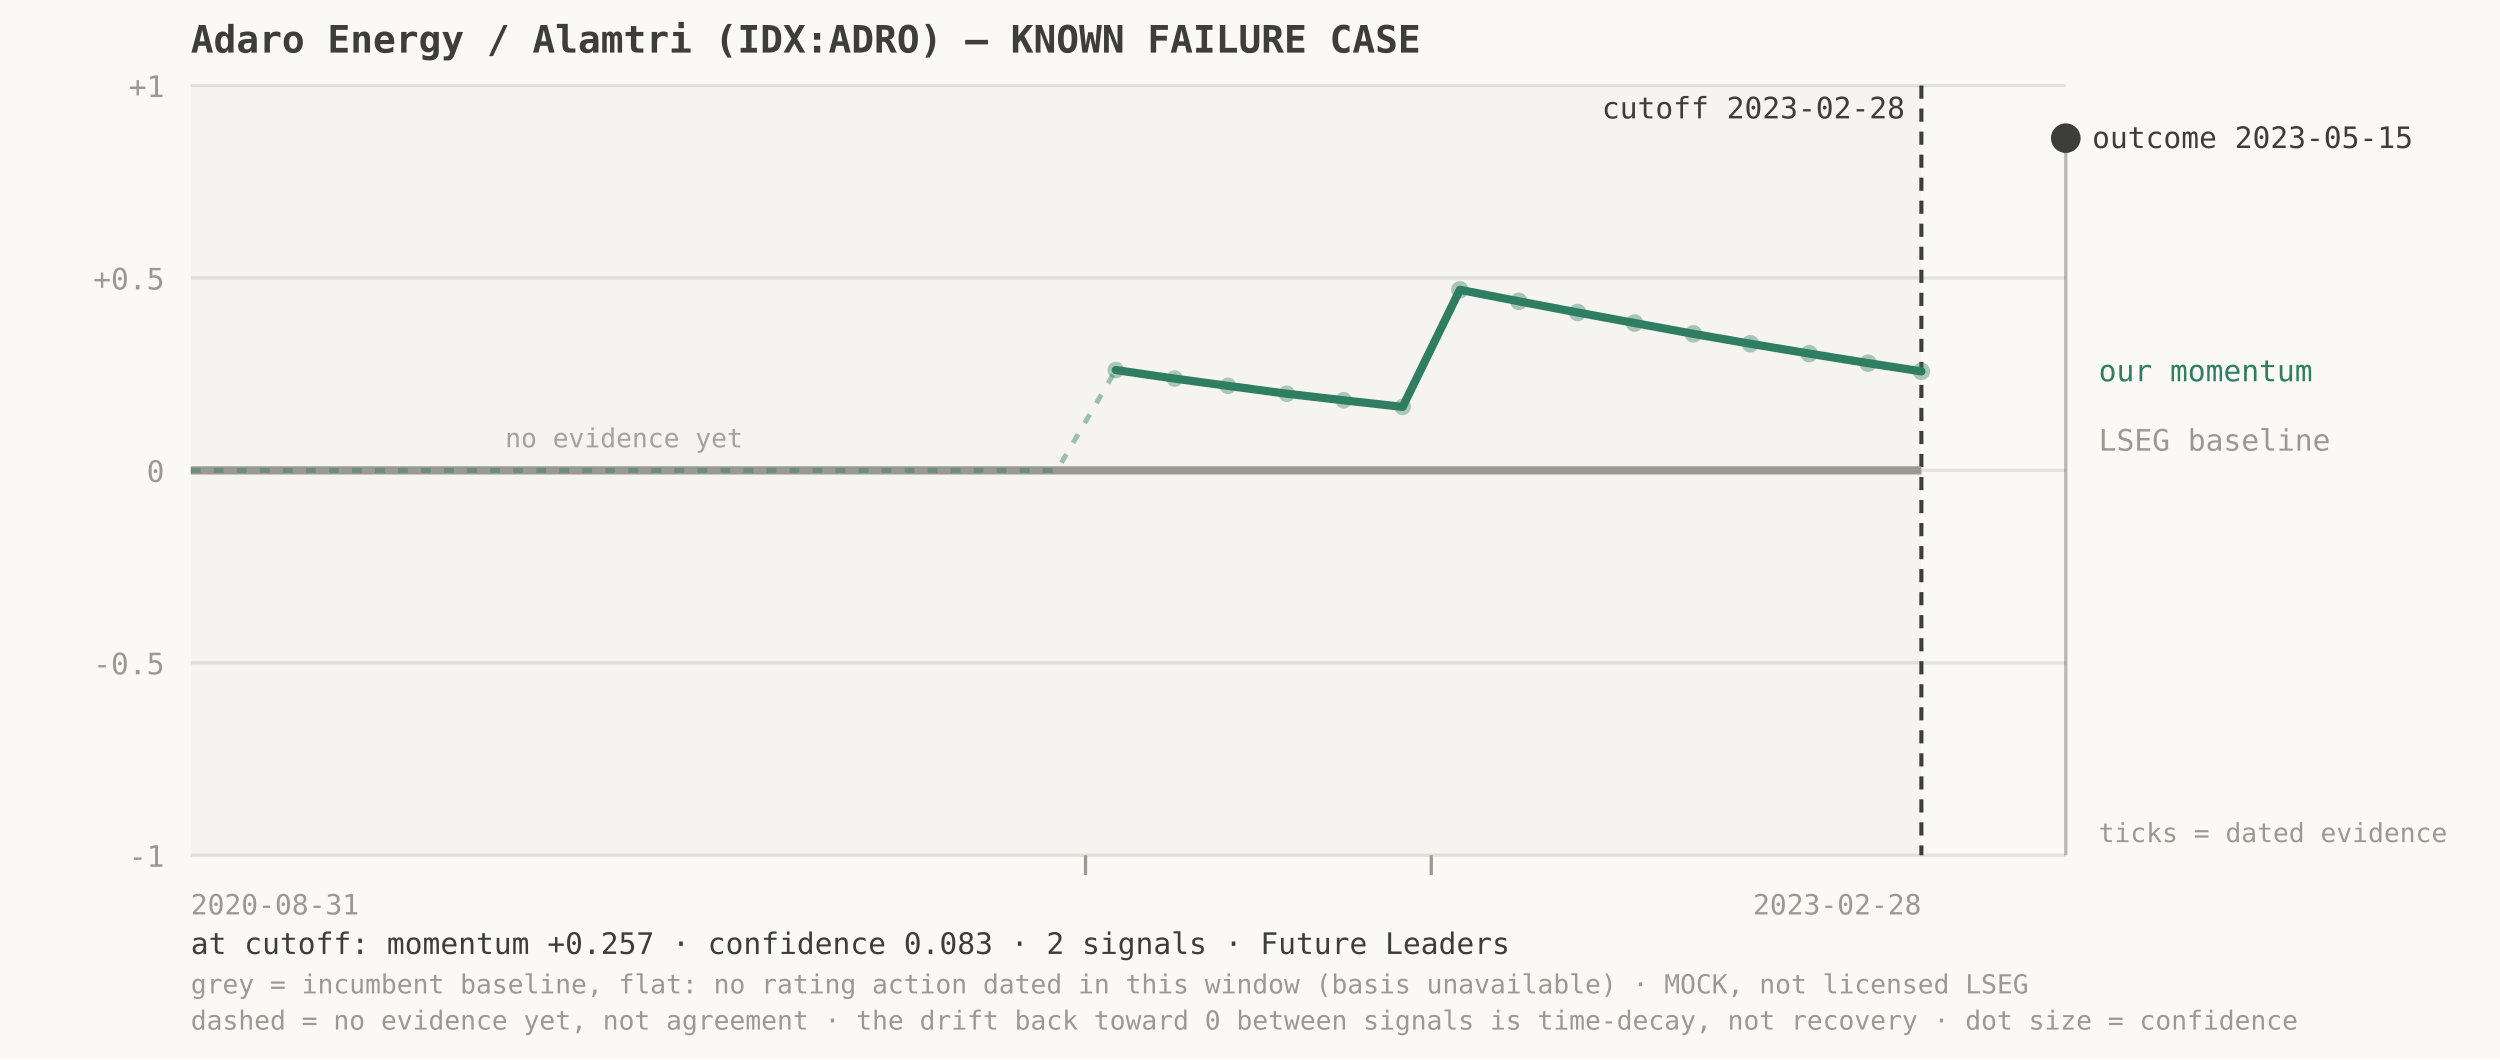
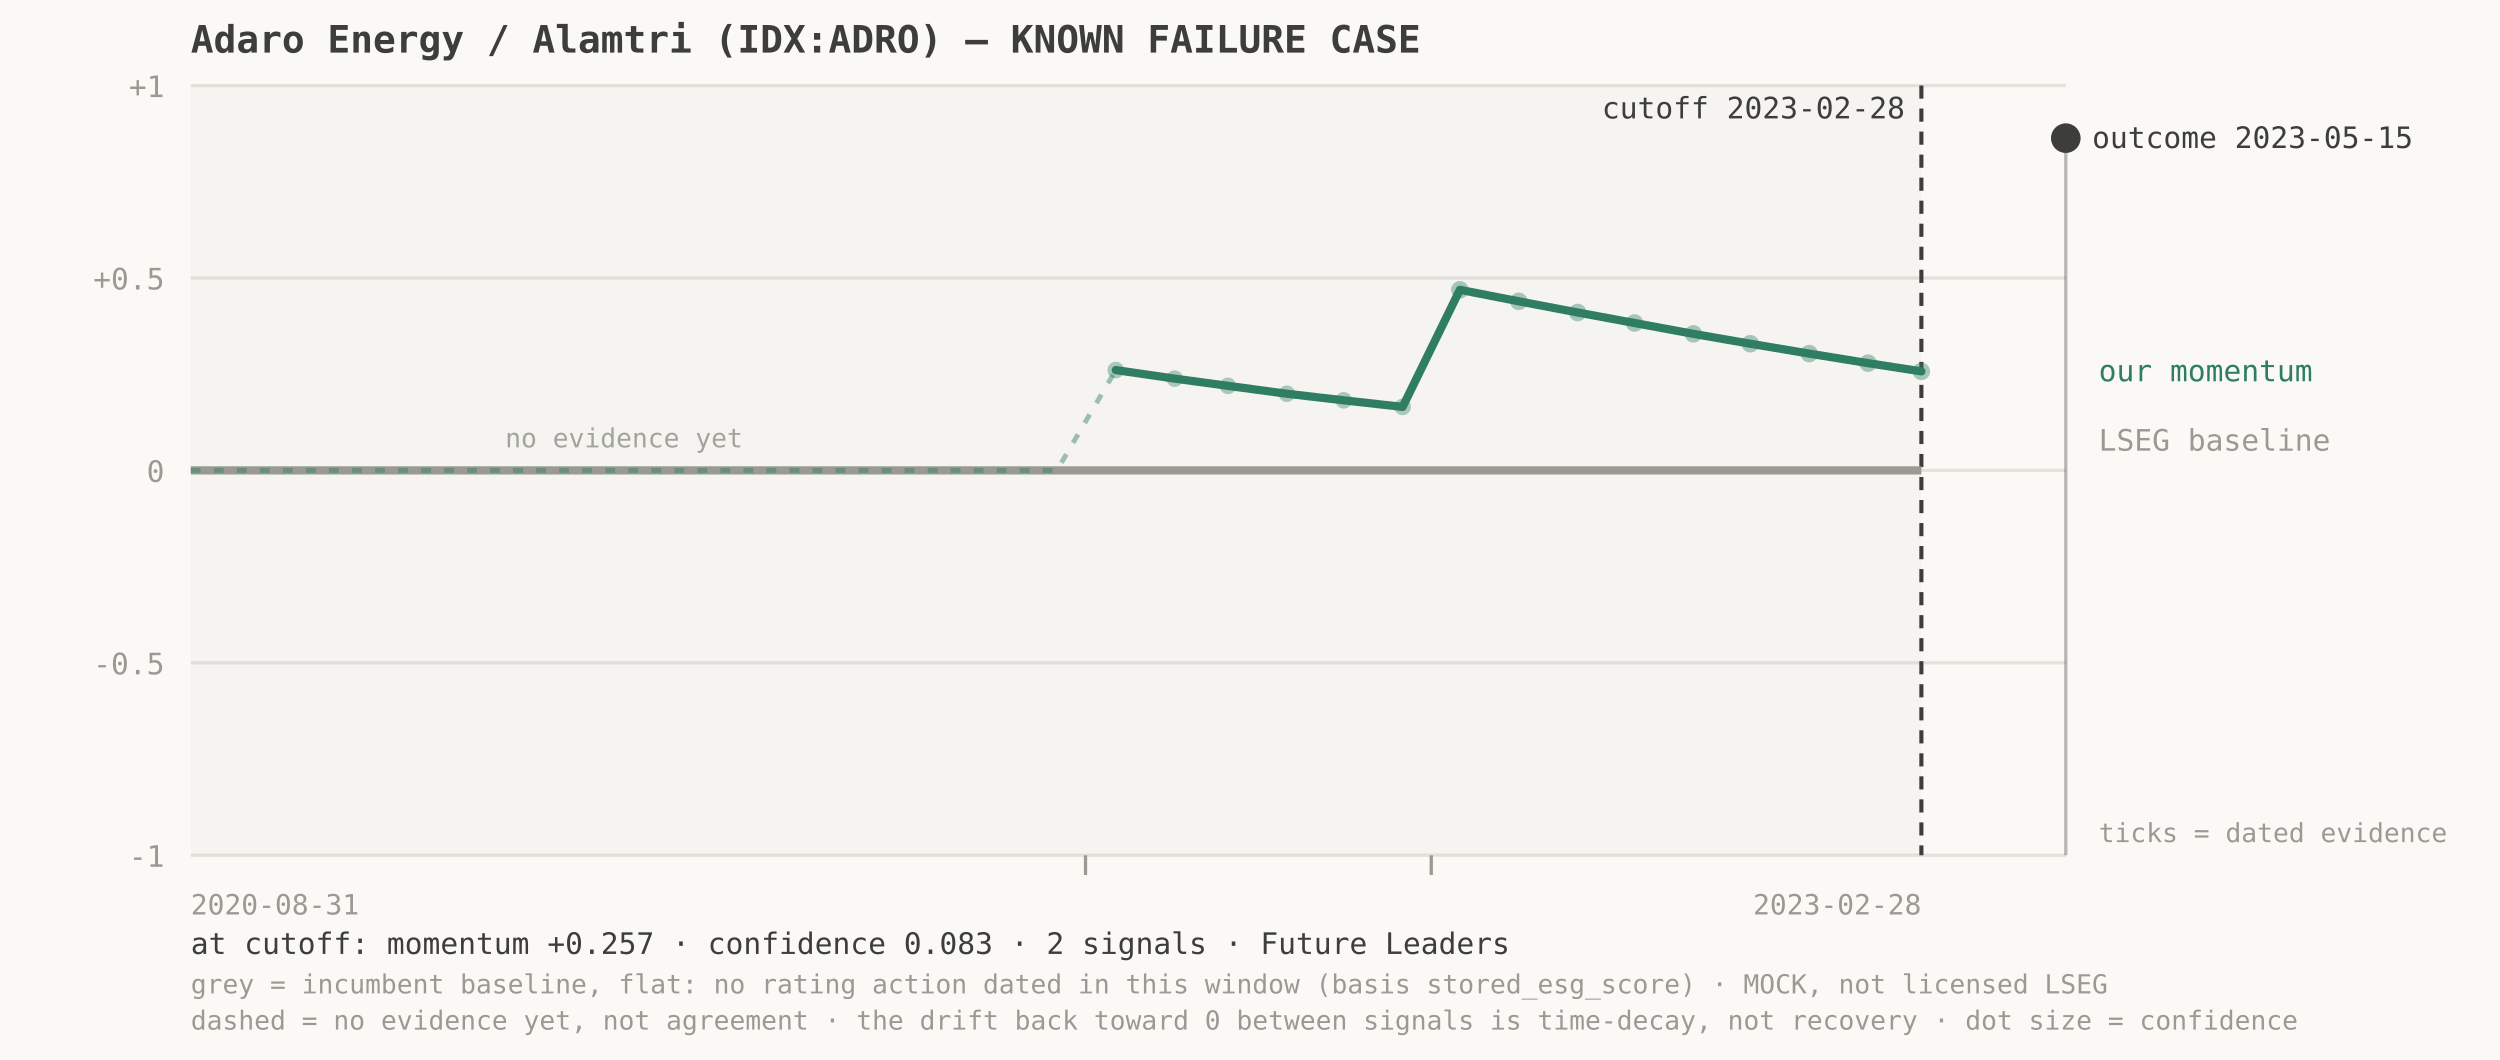
<svg xmlns="http://www.w3.org/2000/svg" viewBox="0 0 760 322" width="760" height="322" font-family="ui-monospace,SFMono-Regular,Menlo,monospace" role="img" aria-label="Adaro Energy / Alamtri momentum vs baseline">
  <rect width="760" height="322" fill="#FAF9F5" />
  <line x1="58" y1="26.0" x2="628" y2="26.0" stroke="#E4E2DC" stroke-width="1" />
  <text x="50" y="29.5" font-size="9" fill="#9A9A93" text-anchor="end">+1</text>
  <line x1="58" y1="84.5" x2="628" y2="84.5" stroke="#E4E2DC" stroke-width="1" />
  <text x="50" y="88.0" font-size="9" fill="#9A9A93" text-anchor="end">+0.5</text>
  <line x1="58" y1="143.0" x2="628" y2="143.0" stroke="#E4E2DC" stroke-width="1" />
  <text x="50" y="146.5" font-size="9" fill="#9A9A93" text-anchor="end">0</text>
  <line x1="58" y1="201.5" x2="628" y2="201.5" stroke="#E4E2DC" stroke-width="1" />
  <text x="50" y="205.0" font-size="9" fill="#9A9A93" text-anchor="end">-0.5</text>
  <line x1="58" y1="260.0" x2="628" y2="260.0" stroke="#E4E2DC" stroke-width="1" />
  <text x="50" y="263.5" font-size="9" fill="#9A9A93" text-anchor="end">-1</text>
  <rect x="58" y="26" width="526.1" height="234" fill="#3D3D3A" opacity="0.025" />
  <line x1="584.1" y1="26" x2="584.1" y2="260" stroke="#3D3D3A" stroke-width="1.25" stroke-dasharray="4 3" />
  <text x="579.1" y="36" font-size="9" fill="#3D3D3A" text-anchor="end">cutoff 2023-02-28</text>
  <line x1="330.0" y1="260" x2="330.0" y2="266" stroke="#9A9A93" stroke-width="1" />
  <line x1="435.1" y1="260" x2="435.1" y2="266" stroke="#9A9A93" stroke-width="1" />
  <text x="58.0" y="278" font-size="8.5" fill="#9A9A93" text-anchor="start">2020-08-31</text>
  <text x="584.1" y="278" font-size="8.5" fill="#9A9A93" text-anchor="end">2023-02-28</text>
  <line x1="58" y1="143.0" x2="584.1" y2="143.0" stroke="#9A9A93" stroke-width="2.5" />
  <polyline points="58.0,143.0 75.3,143.0 93.2,143.0 110.6,143.0 128.5,143.0 146.4,143.0 162.5,143.0 180.4,143.0 197.8,143.0 215.7,143.0 233.0,143.0 250.9,143.0 268.8,143.0 286.1,143.0 304.0,143.0 321.3,143.0 339.2,112.5" fill="none" stroke="#2F7D62" stroke-width="1.5" stroke-dasharray="3 4" opacity="0.45" />
  <text x="189.7" y="136.0" font-size="8" fill="#9A9A93" text-anchor="middle" opacity="0.9">no evidence yet</text>
  <polyline points="339.2,112.5 357.1,115.1 373.3,117.3 391.2,119.7 408.5,121.7 426.4,123.7 443.8,88.1 461.7,91.6 479.6,95.0 496.9,98.2 514.8,101.5 532.1,104.5 550.0,107.5 567.9,110.4 584.1,112.9" fill="none" stroke="#2F7D62" stroke-width="2.5" stroke-linejoin="round" stroke-linecap="round" />
  <circle cx="339.2" cy="112.5" r="2.53" fill="#2F7D62" opacity="0.38" />
  <circle cx="357.1" cy="115.1" r="2.53" fill="#2F7D62" opacity="0.38" />
  <circle cx="373.3" cy="117.3" r="2.53" fill="#2F7D62" opacity="0.38" />
  <circle cx="391.2" cy="119.7" r="2.53" fill="#2F7D62" opacity="0.38" />
  <circle cx="408.5" cy="121.7" r="2.53" fill="#2F7D62" opacity="0.38" />
  <circle cx="426.4" cy="123.7" r="2.53" fill="#2F7D62" opacity="0.38" />
  <circle cx="443.8" cy="88.1" r="2.67" fill="#2F7D62" opacity="0.40" />
  <circle cx="461.7" cy="91.6" r="2.67" fill="#2F7D62" opacity="0.40" />
  <circle cx="479.6" cy="95.0" r="2.67" fill="#2F7D62" opacity="0.40" />
  <circle cx="496.9" cy="98.2" r="2.67" fill="#2F7D62" opacity="0.40" />
  <circle cx="514.8" cy="101.5" r="2.67" fill="#2F7D62" opacity="0.40" />
  <circle cx="532.1" cy="104.5" r="2.67" fill="#2F7D62" opacity="0.40" />
  <circle cx="550.0" cy="107.5" r="2.67" fill="#2F7D62" opacity="0.40" />
  <circle cx="567.9" cy="110.4" r="2.67" fill="#2F7D62" opacity="0.40" />
  <circle cx="584.1" cy="112.9" r="2.67" fill="#2F7D62" opacity="0.40" />
  <line x1="628.0" y1="42" x2="628.0" y2="260" stroke="#3D3D3A" stroke-width="1" opacity="0.35" />
  <circle cx="628.0" cy="42" r="4.5" fill="#3D3D3A" />
  <text x="636.0" y="45" font-size="9" fill="#3D3D3A">outcome 2023-05-15</text>
  <text x="58" y="16" font-size="11.5" fill="#3D3D3A" font-weight="600">Adaro Energy / Alamtri (IDX:ADRO)  — KNOWN FAILURE CASE</text>
  <text x="58" y="290" font-size="9" fill="#3D3D3A">at cutoff: momentum +0.257 · confidence 0.083 · 2 signals · Future Leaders</text>
-   <text x="58" y="302" font-size="8" fill="#9A9A93">grey = incumbent baseline, flat: no rating action dated in this window (basis unavailable) · MOCK, not licensed LSEG</text>
+   <text x="58" y="302" font-size="8" fill="#9A9A93">grey = incumbent baseline, flat: no rating action dated in this window (basis stored_esg_score) · MOCK, not licensed LSEG</text>
  <text x="58" y="313" font-size="8" fill="#9A9A93">dashed = no evidence yet, not agreement · the drift back toward 0 between signals is time-decay, not recovery · dot size = confidence</text>
  <text x="638" y="137.0" font-size="9" fill="#9A9A93">LSEG baseline</text>
  <text x="638" y="115.9" font-size="9" fill="#2F7D62">our momentum</text>
  <text x="638" y="256" font-size="8" fill="#9A9A93">ticks = dated evidence</text>
</svg>
